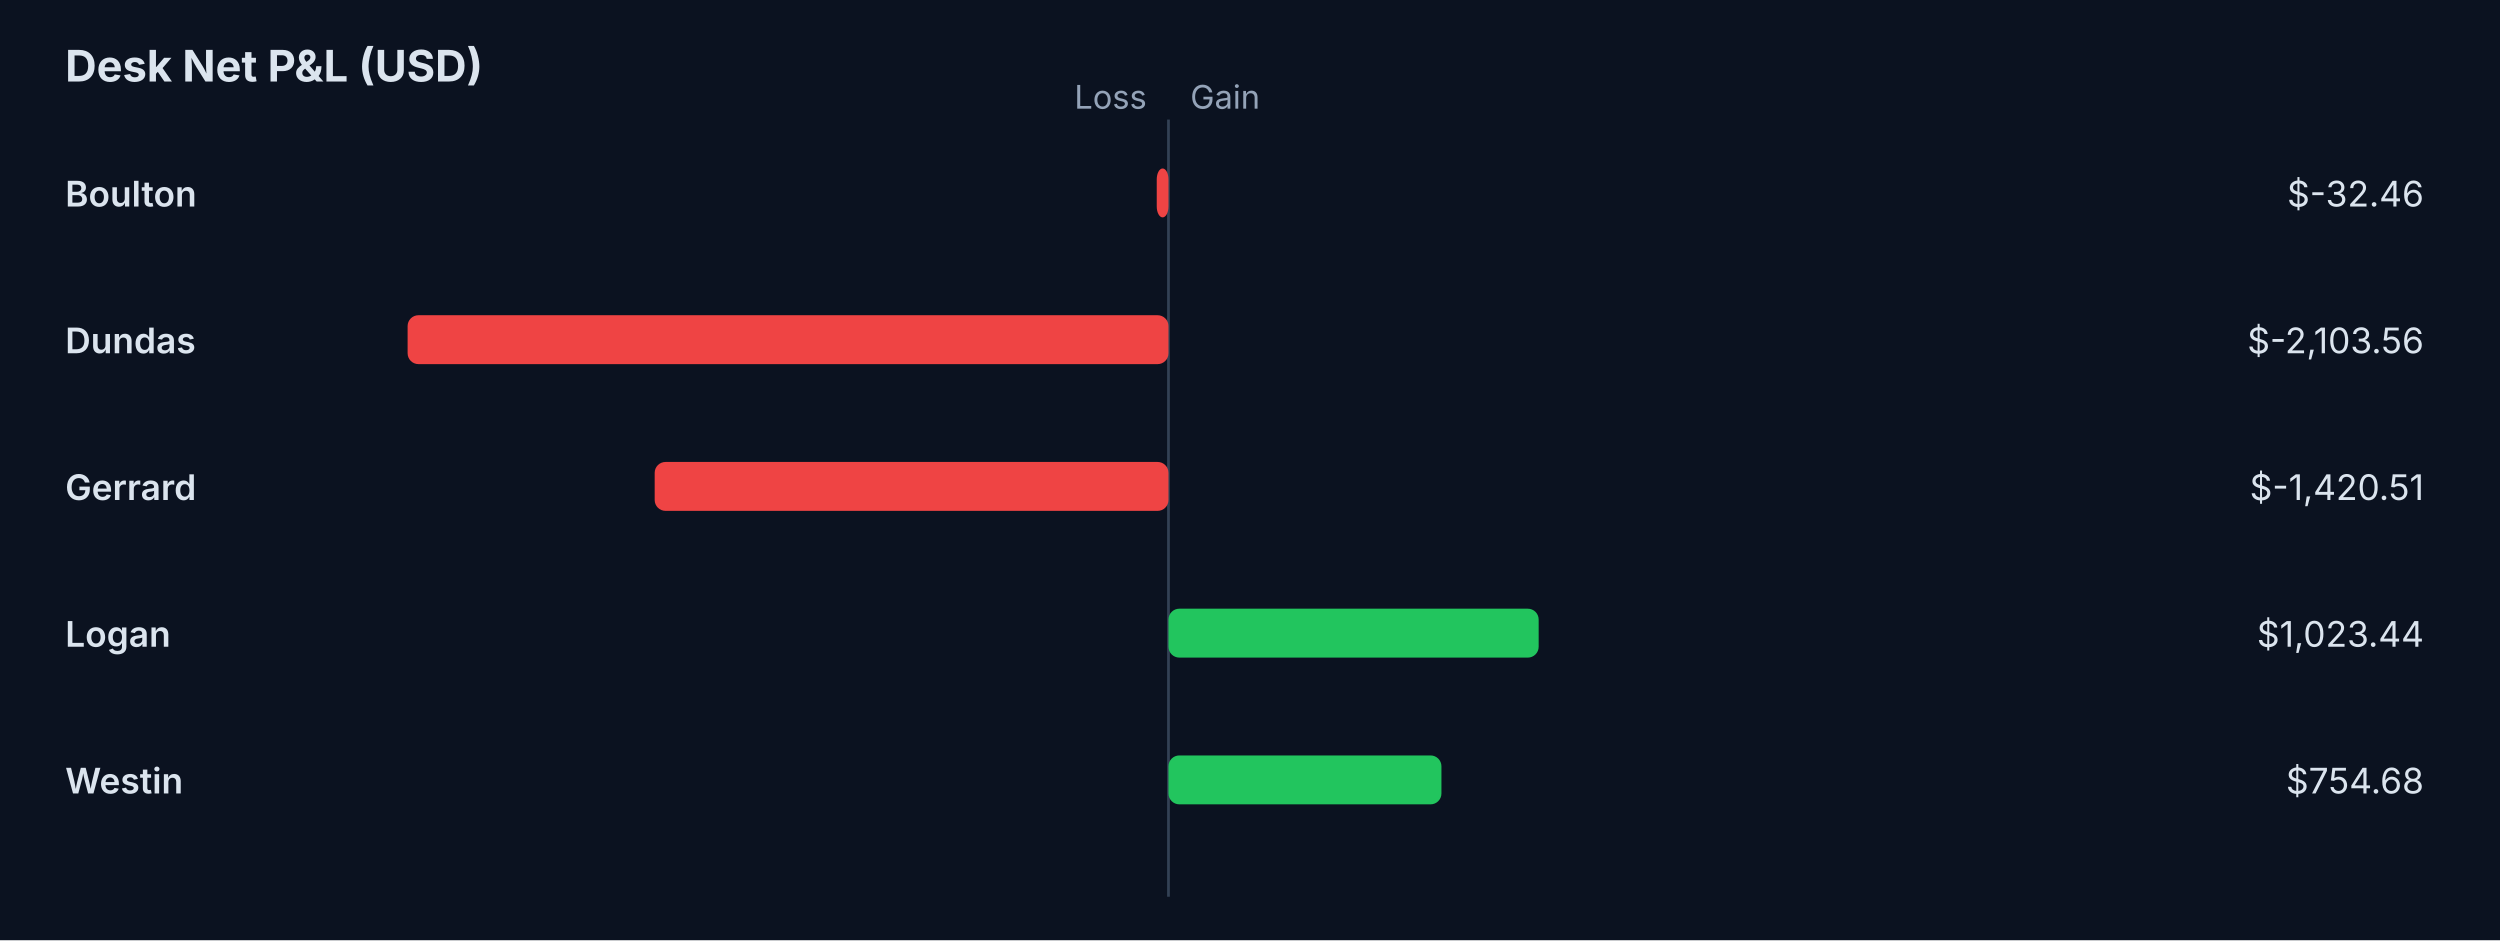
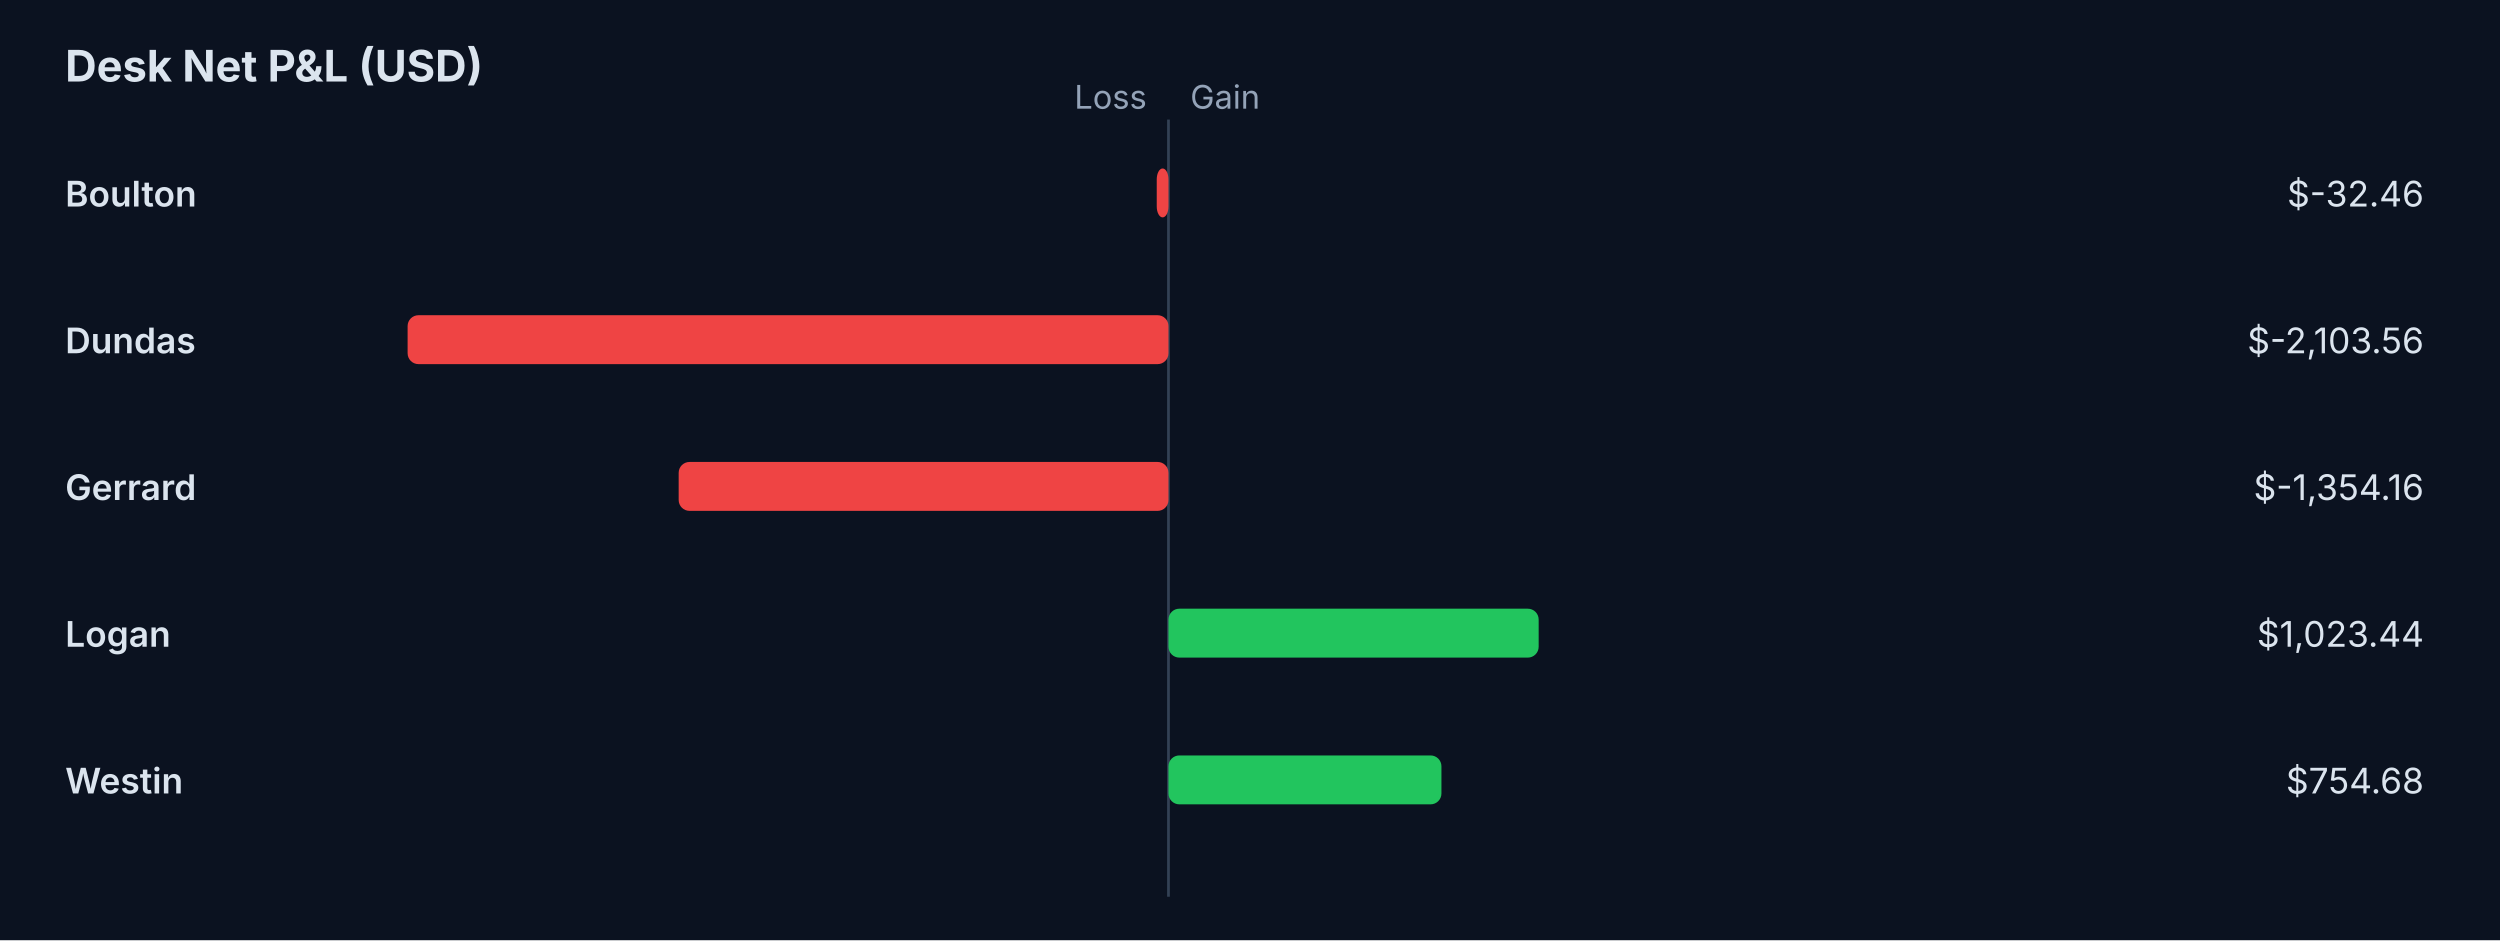
<svg xmlns="http://www.w3.org/2000/svg" width="920" height="346" viewBox="0 0 920 346">
  <style>
text { font-family: -apple-system, BlinkMacSystemFont, 'Segoe UI', sans-serif; fill: #dbe4ee; }
.muted { fill: #94a3b8; font-size: 12px; }
.label { font-size: 13px; font-weight: 600; }
.value { font-size: 13px; text-anchor: end; }
.title { font-size: 16px; font-weight: 700; }
</style>
  <rect x="0" y="0" width="920" height="346" fill="#0b1220" />
  <text x="24" y="30" class="title">Desk Net P&amp;L (USD)</text>
  <line x1="430" y1="44" x2="430" y2="330" stroke="#334155" stroke-width="1" />
  <text x="422" y="40" class="muted" text-anchor="end">Loss</text>
  <text x="438" y="40" class="muted">Gain</text>
  <text x="24" y="76" class="label">Boulton</text>
  <rect x="425.68" y="62" width="4.32" height="18" rx="4" fill="#ef4444" />
  <text x="892" y="76" class="value">$-32.46</text>
  <text x="24" y="130" class="label">Dundas</text>
  <rect x="150.00" y="116" width="280.00" height="18" rx="4" fill="#ef4444" />
  <text x="892" y="130" class="value">$-2,103.56</text>
  <text x="24" y="184" class="label">Gerrard</text>
-   <rect x="240.92" y="170" width="189.08" height="18" rx="4" fill="#ef4444" />
-   <text x="892" y="184" class="value">$-1,420.51</text>
+   <rect x="249.75" y="170" width="180.25" height="18" rx="4" fill="#ef4444" />
+   <text x="892" y="184" class="value">$-1,354.16</text>
  <text x="24" y="238" class="label">Logan</text>
  <rect x="430" y="224" width="136.23" height="18" rx="4" fill="#22c55e" />
  <text x="892" y="238" class="value">$1,023.44</text>
  <text x="24" y="292" class="label">Westin</text>
  <rect x="430" y="278" width="100.45" height="18" rx="4" fill="#22c55e" />
  <text x="892" y="292" class="value">$754.68</text>
</svg>
